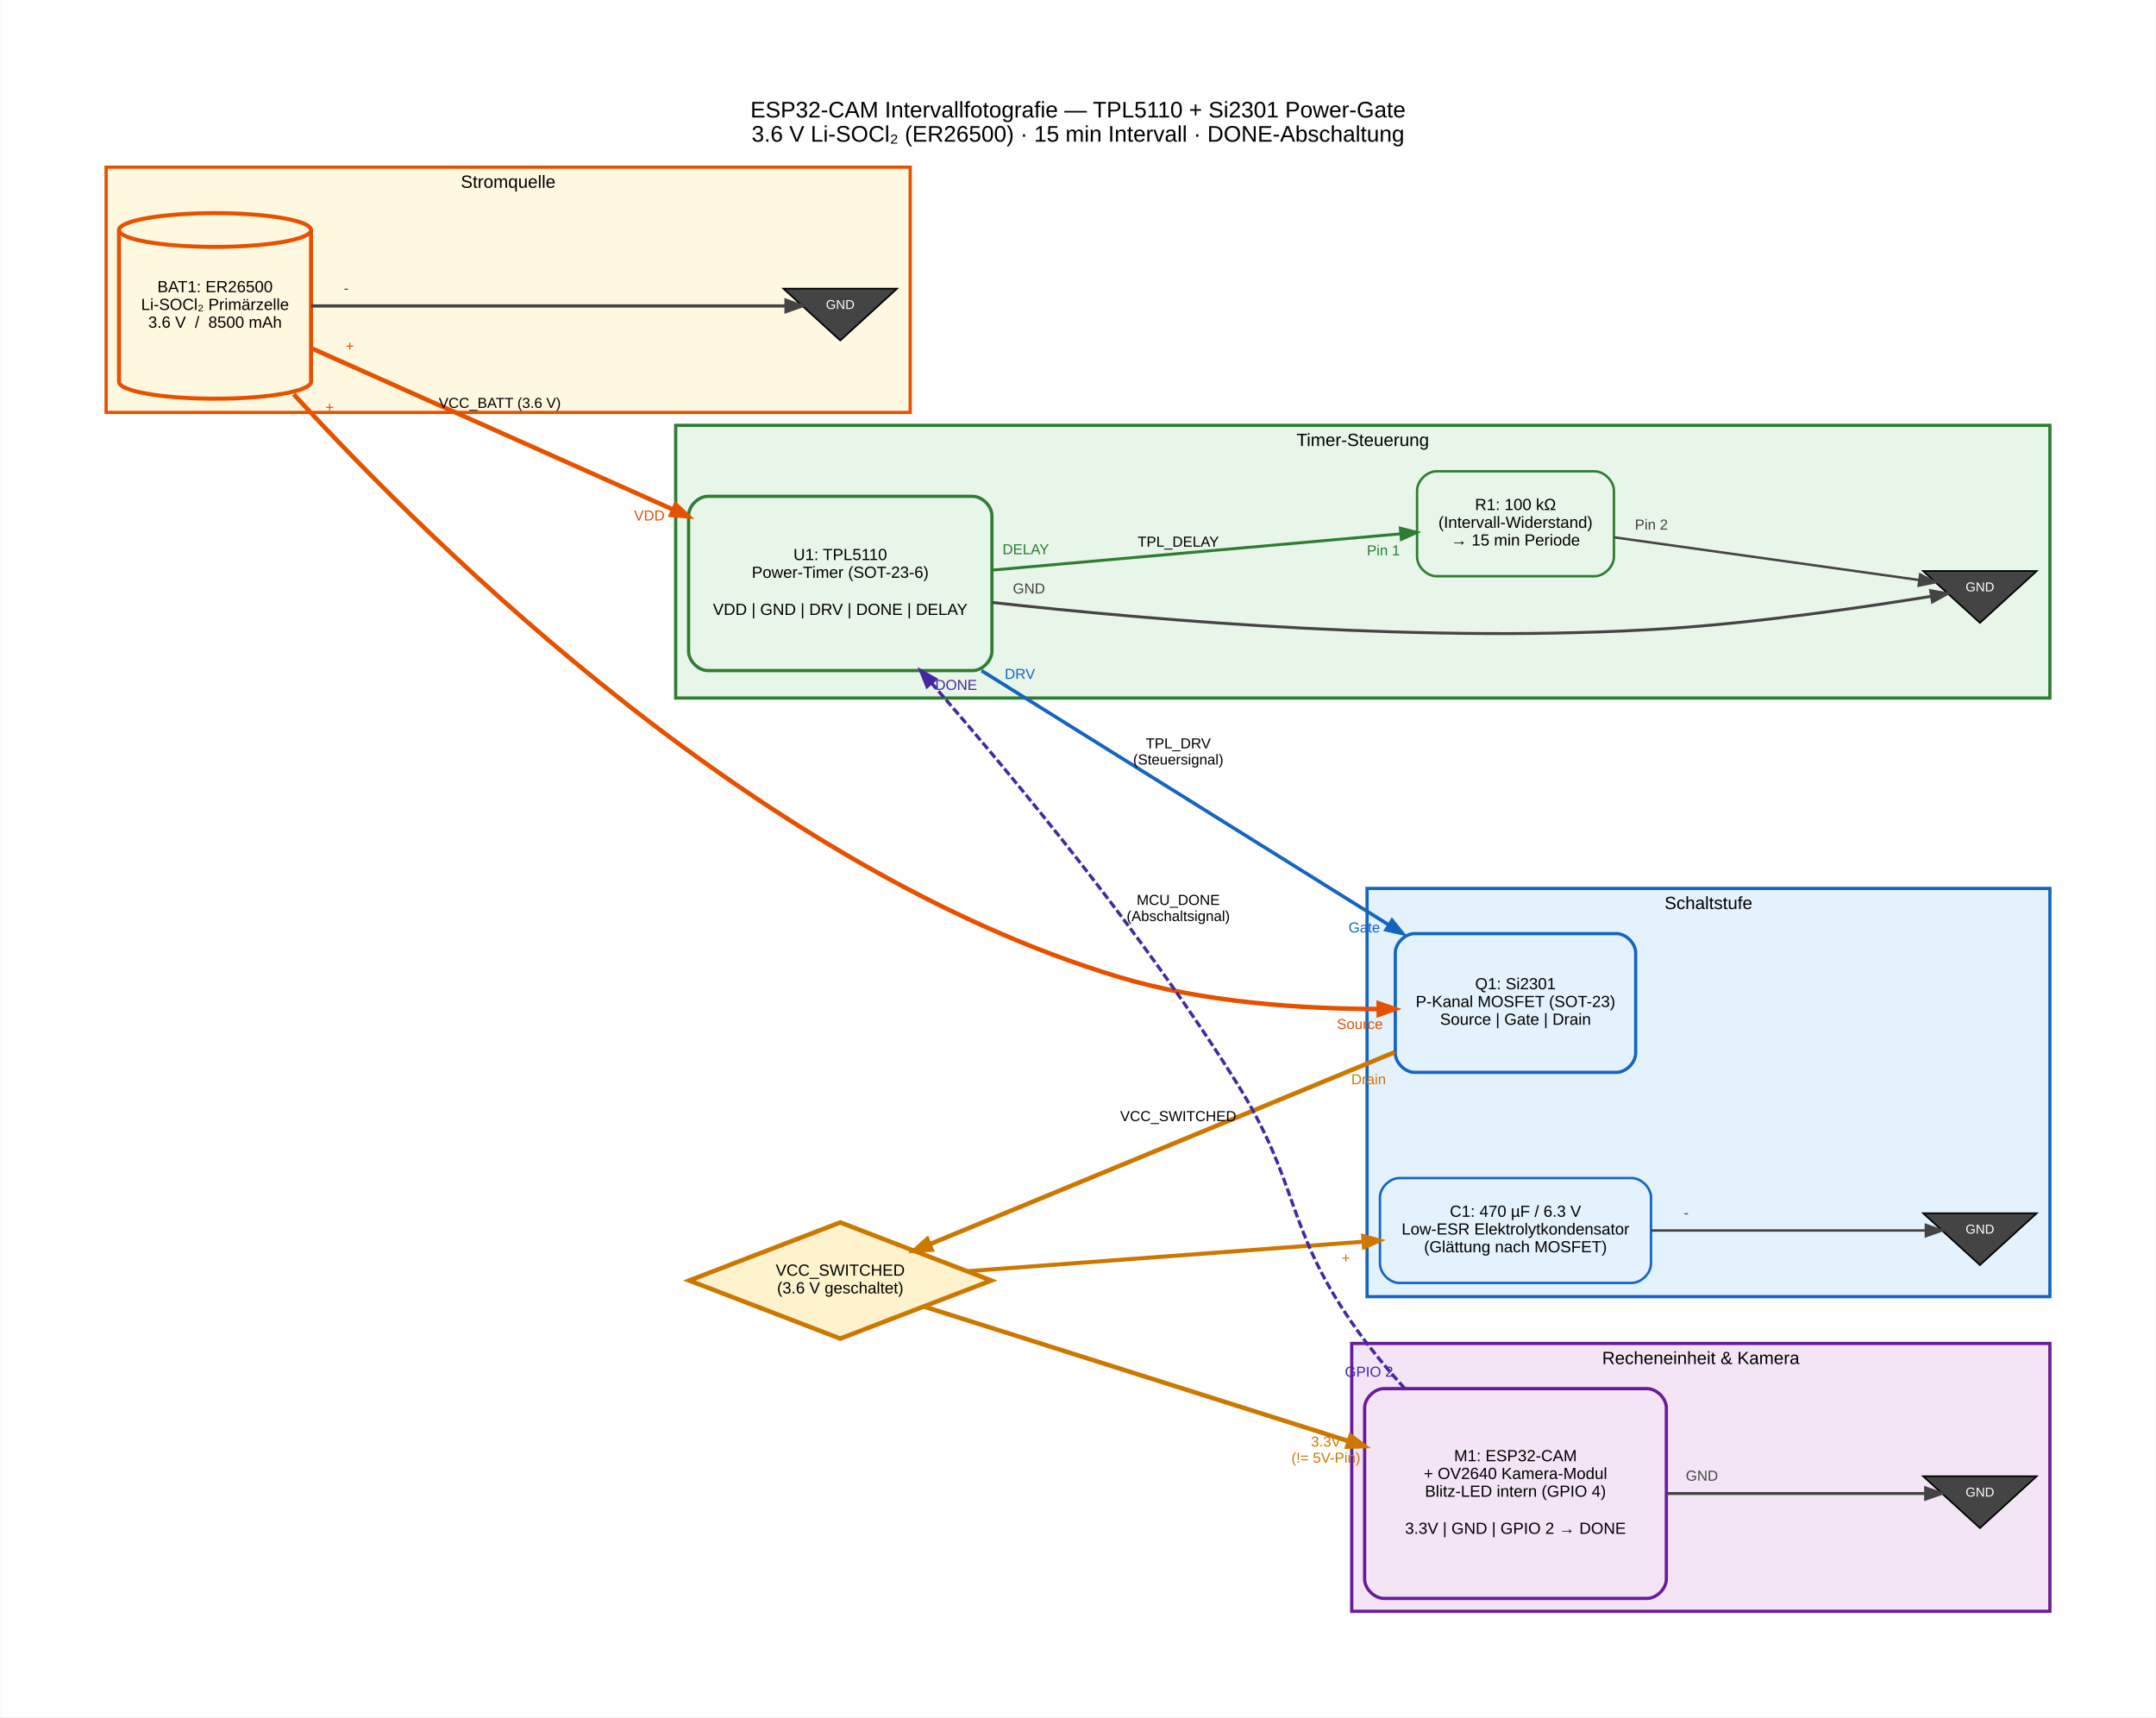
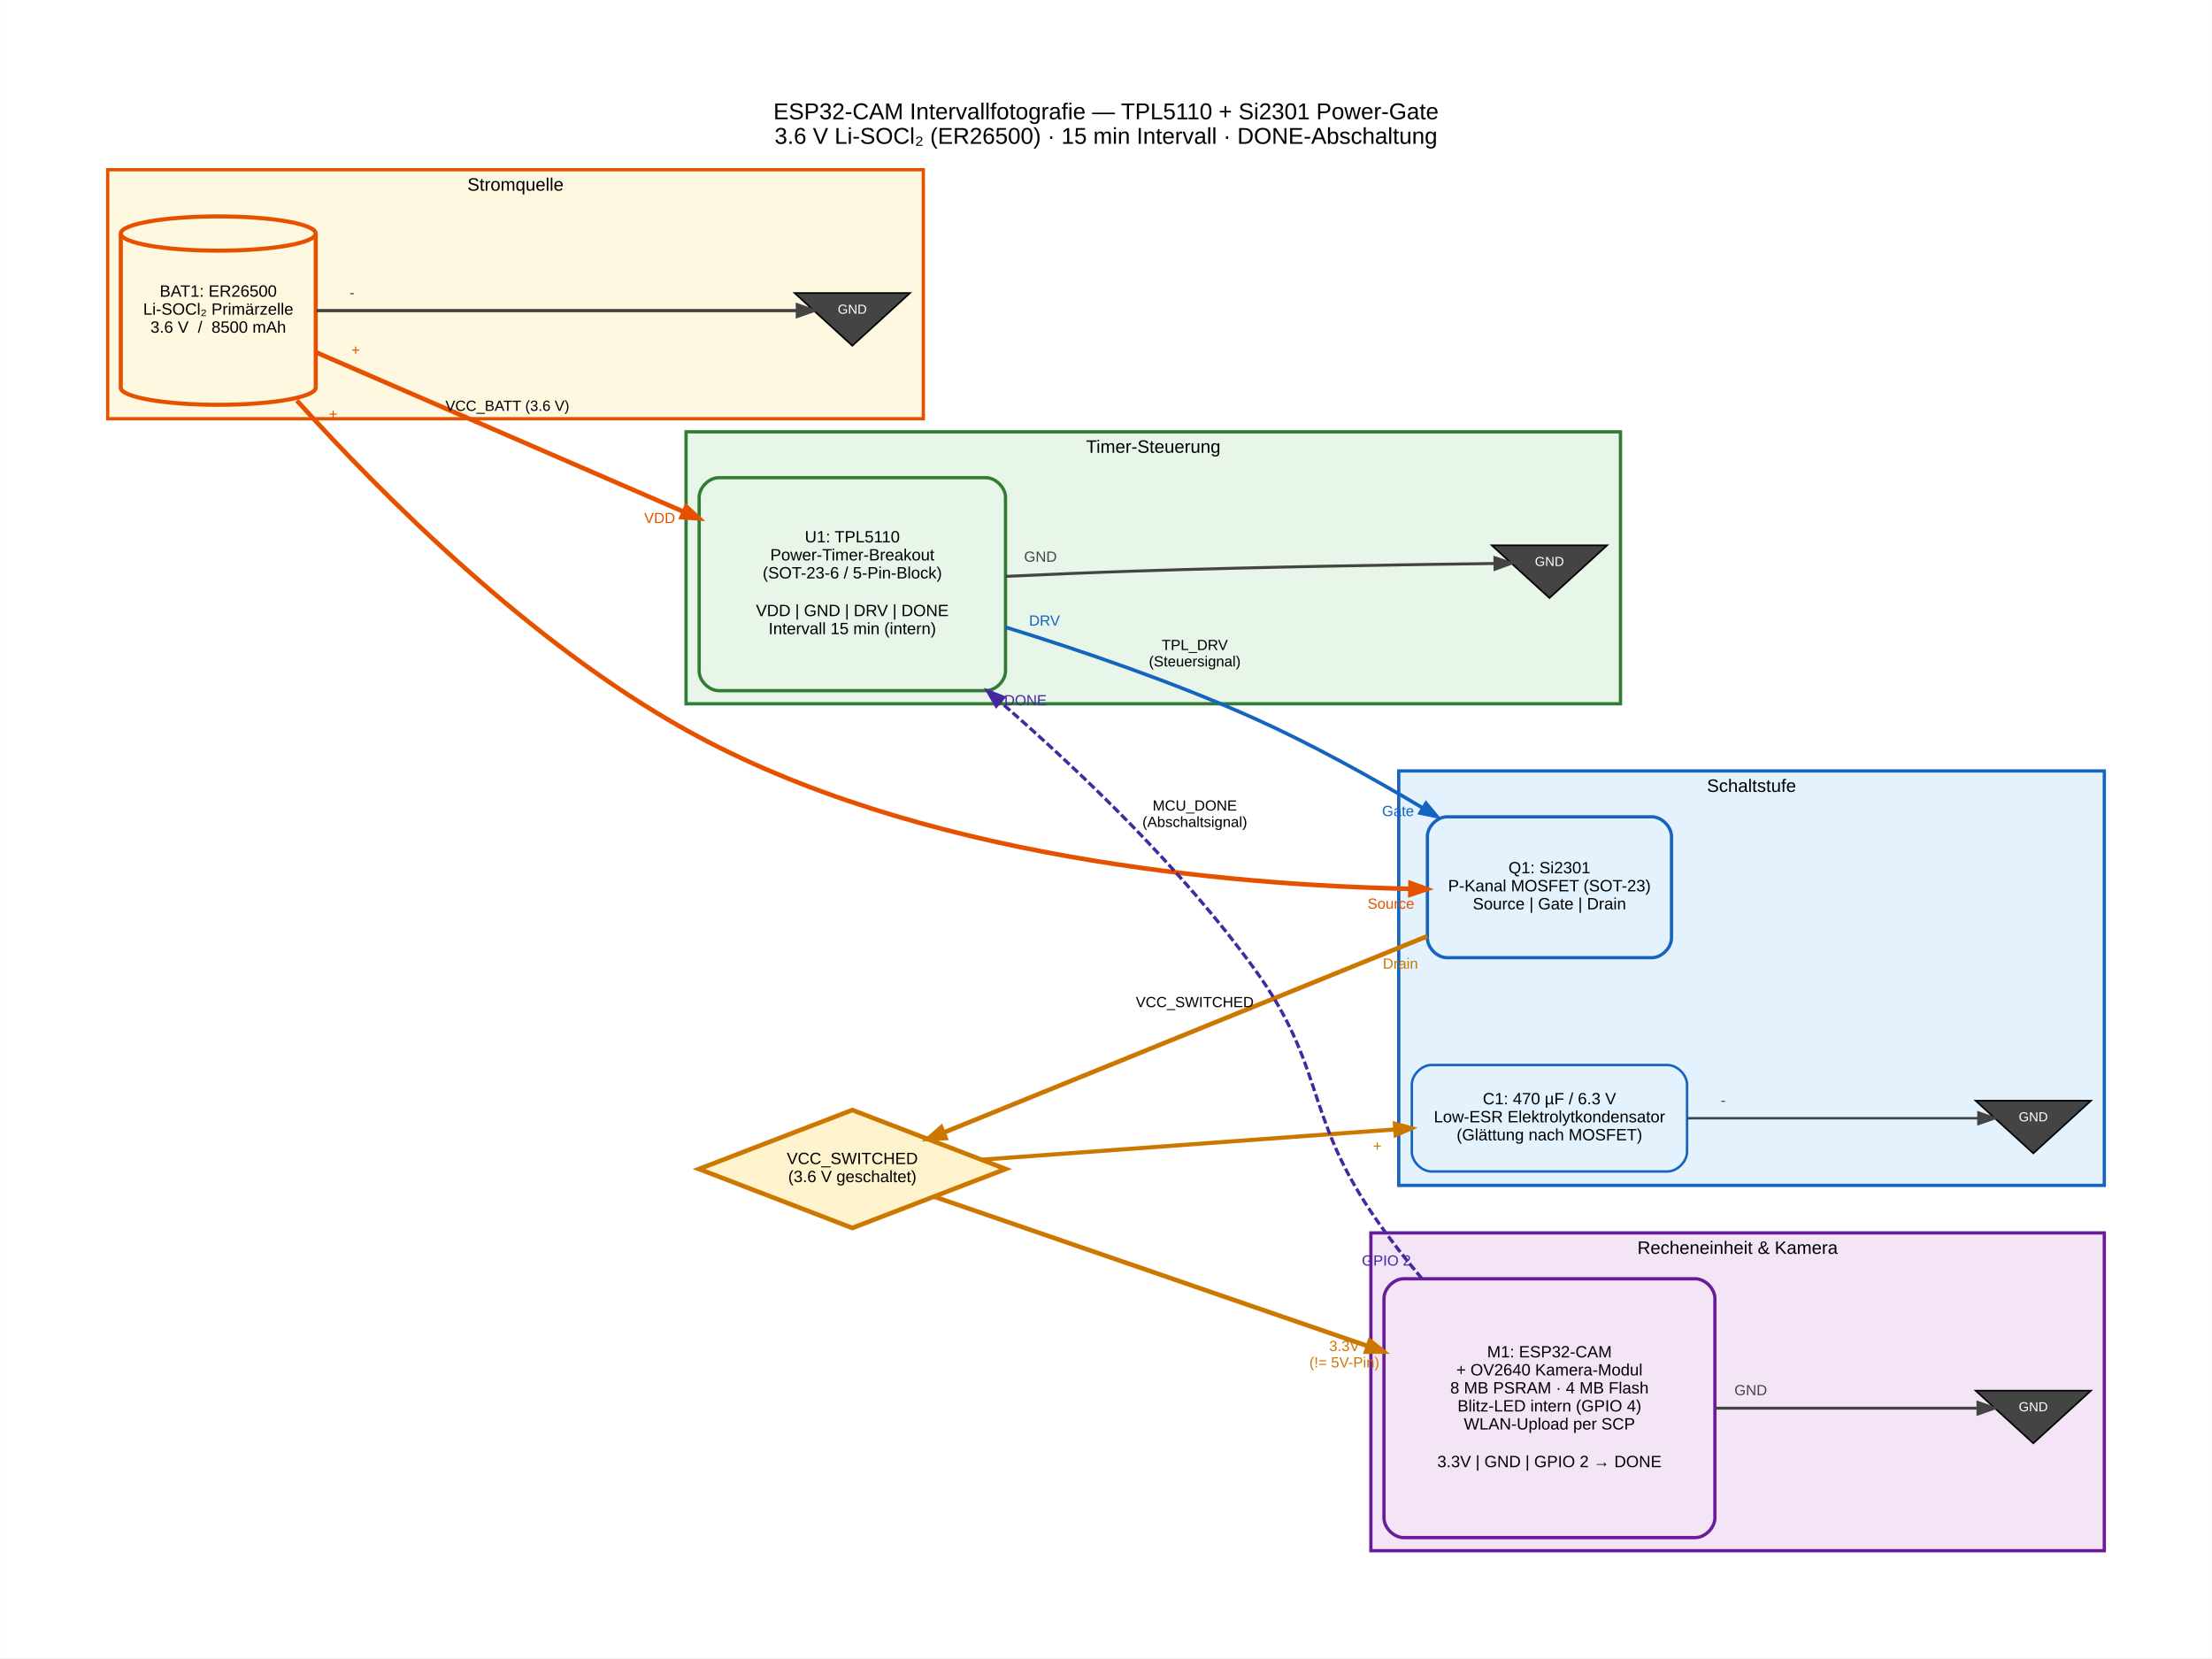
- <svg xmlns="http://www.w3.org/2000/svg" width="1336pt" height="1064pt" viewBox="0.00 0.00 1335.91 1064.20">
-   <g id="graph0" class="graph" transform="scale(1 1) rotate(0) translate(57.6 1006.6)">
-     <polygon fill="white" stroke="transparent" points="-57.6,57.6 -57.6,-1006.6 1278.31,-1006.6 1278.31,57.6 -57.6,57.6" />
-     <text text-anchor="middle" x="610.36" y="-933.8" font-family="Arial" font-size="14.00">ESP32-CAM Intervallfotografie — TPL5110 + Si2301 Power-Gate</text>
-     <text text-anchor="middle" x="610.36" y="-918.8" font-family="Arial" font-size="14.00">3.6 V Li-SOCl₂ (ER26500) · 15 min Intervall · DONE-Abschaltung</text>
+ <svg xmlns="http://www.w3.org/2000/svg" width="1350pt" height="1012pt" viewBox="0.00 0.00 1350.00 1012.20">
+   <g id="graph0" class="graph" transform="scale(1 1) rotate(0) translate(57.6 954.6)">
+     <polygon fill="white" stroke="transparent" points="-57.6,57.6 -57.6,-954.6 1292.4,-954.6 1292.4,57.6 -57.6,57.6" />
+     <text text-anchor="middle" x="617.4" y="-881.8" font-family="Arial" font-size="14.00">ESP32-CAM Intervallfotografie — TPL5110 + Si2301 Power-Gate</text>
+     <text text-anchor="middle" x="617.4" y="-866.8" font-family="Arial" font-size="14.00">3.6 V Li-SOCl₂ (ER26500) · 15 min Intervall · DONE-Abschaltung</text>
    <g id="clust1" class="cluster">
-       <polygon fill="#fff8e1" stroke="#e65100" stroke-width="2" points="8,-751 8,-903 506.36,-903 506.36,-751 8,-751" />
-       <text text-anchor="middle" x="257.18" y="-890.2" font-family="Arial" font-size="11.00">Stromquelle</text>
+       <polygon fill="#fff8e1" stroke="#e65100" stroke-width="2" points="8,-699 8,-851 505.9,-851 505.9,-699 8,-699" />
+       <text text-anchor="middle" x="256.95" y="-838.2" font-family="Arial" font-size="11.00">Stromquelle</text>
    </g>
    <g id="clust2" class="cluster">
-       <polygon fill="#e8f5e9" stroke="#2e7d32" stroke-width="2" points="361,-574 361,-743 1212.71,-743 1212.71,-574 361,-574" />
-       <text text-anchor="middle" x="786.86" y="-730.2" font-family="Arial" font-size="11.00">Timer-Steuerung</text>
+       <polygon fill="#e8f5e9" stroke="#2e7d32" stroke-width="2" points="361.05,-525 361.05,-691 931.45,-691 931.45,-525 361.05,-525" />
+       <text text-anchor="middle" x="646.25" y="-678.2" font-family="Arial" font-size="11.00">Timer-Steuerung</text>
    </g>
    <g id="clust3" class="cluster">
-       <polygon fill="#e3f2fd" stroke="#1565c0" stroke-width="2" points="789.5,-203 789.5,-456 1212.71,-456 1212.71,-203 789.5,-203" />
-       <text text-anchor="middle" x="1001.11" y="-443.2" font-family="Arial" font-size="11.00">Schaltstufe</text>
+       <polygon fill="#e3f2fd" stroke="#1565c0" stroke-width="2" points="796.09,-231 796.09,-484 1226.8,-484 1226.8,-231 796.09,-231" />
+       <text text-anchor="middle" x="1011.45" y="-471.2" font-family="Arial" font-size="11.00">Schaltstufe</text>
    </g>
    <g id="clust4" class="cluster">
-       <polygon fill="#f3e5f5" stroke="#6a1b9a" stroke-width="2" points="780,-8 780,-174 1212.71,-174 1212.71,-8 780,-8" />
-       <text text-anchor="middle" x="996.36" y="-161.2" font-family="Arial" font-size="11.00">Recheneinheit &amp; Kamera</text>
+       <polygon fill="#f3e5f5" stroke="#6a1b9a" stroke-width="2" points="779.09,-8 779.09,-202 1226.8,-202 1226.8,-8 779.09,-8" />
+       <text text-anchor="middle" x="1002.95" y="-189.2" font-family="Arial" font-size="11.00">Recheneinheit &amp; Kamera</text>
    </g>
    <g id="node1" class="node">
-       <polygon fill="#444444" stroke="black" points="463,-795.57 498.21,-827.71 427.79,-827.71 463,-795.57" />
-       <text text-anchor="middle" x="463" y="-815.1" font-family="Arial" font-size="8.00" fill="white">GND</text>
+       <polygon fill="#444444" stroke="black" points="462.55,-743.57 497.76,-775.71 427.33,-775.71 462.55,-743.57" />
+       <text text-anchor="middle" x="462.55" y="-763.1" font-family="Arial" font-size="8.00" fill="white">GND</text>
    </g>
    <g id="node2" class="node">
-       <polygon fill="#444444" stroke="black" points="1169.36,-620.57 1204.57,-652.71 1134.14,-652.71 1169.36,-620.57" />
-       <text text-anchor="middle" x="1169.36" y="-640.1" font-family="Arial" font-size="8.00" fill="white">GND</text>
+       <polygon fill="#444444" stroke="black" points="888.09,-589.57 923.3,-621.71 852.88,-621.71 888.09,-589.57" />
+       <text text-anchor="middle" x="888.09" y="-609.1" font-family="Arial" font-size="8.00" fill="white">GND</text>
    </g>
    <g id="node3" class="node">
-       <polygon fill="#444444" stroke="black" points="1169.36,-222.57 1204.57,-254.71 1134.14,-254.71 1169.36,-222.57" />
-       <text text-anchor="middle" x="1169.36" y="-242.1" font-family="Arial" font-size="8.00" fill="white">GND</text>
+       <polygon fill="#444444" stroke="black" points="1183.45,-250.57 1218.66,-282.71 1148.24,-282.71 1183.45,-250.57" />
+       <text text-anchor="middle" x="1183.45" y="-270.1" font-family="Arial" font-size="8.00" fill="white">GND</text>
    </g>
    <g id="node4" class="node">
-       <polygon fill="#444444" stroke="black" points="1169.36,-59.57 1204.57,-91.71 1134.14,-91.71 1169.36,-59.57" />
-       <text text-anchor="middle" x="1169.36" y="-79.1" font-family="Arial" font-size="8.00" fill="white">GND</text>
+       <polygon fill="#444444" stroke="black" points="1183.45,-73.57 1218.66,-105.71 1148.24,-105.71 1183.45,-73.57" />
+       <text text-anchor="middle" x="1183.45" y="-93.1" font-family="Arial" font-size="8.00" fill="white">GND</text>
    </g>
    <g id="node5" class="node">
-       <polygon fill="#fff3cd" stroke="#cc7700" stroke-width="2.8" points="463,-249 369.41,-213 463,-177 556.59,-213 463,-249" />
-       <text text-anchor="middle" x="463" y="-216" font-family="Arial" font-size="10.00">VCC_SWITCHED</text>
-       <text text-anchor="middle" x="463" y="-205" font-family="Arial" font-size="10.00">(3.6 V geschaltet)</text>
+       <polygon fill="#fff3cd" stroke="#cc7700" stroke-width="2.8" points="462.55,-277 368.95,-241 462.55,-205 556.14,-241 462.55,-277" />
+       <text text-anchor="middle" x="462.55" y="-244" font-family="Arial" font-size="10.00">VCC_SWITCHED</text>
+       <text text-anchor="middle" x="462.55" y="-233" font-family="Arial" font-size="10.00">(3.6 V geschaltet)</text>
+     </g>
+     <g id="node9" class="node">
+       <path fill="#e3f2fd" stroke="#1565c0" stroke-width="1.5" d="M960.09,-304.5C960.09,-304.5 816.09,-304.5 816.09,-304.5 810.09,-304.5 804.09,-298.5 804.09,-292.5 804.09,-292.5 804.09,-251.5 804.09,-251.5 804.09,-245.5 810.09,-239.5 816.09,-239.5 816.09,-239.5 960.09,-239.5 960.09,-239.5 966.09,-239.5 972.09,-245.5 972.09,-251.5 972.09,-251.5 972.09,-292.5 972.09,-292.5 972.09,-298.5 966.09,-304.5 960.09,-304.5" />
+       <text text-anchor="middle" x="888.09" y="-280.5" font-family="Arial" font-size="10.00">C1: 470 µF / 6.3 V</text>
+       <text text-anchor="middle" x="888.09" y="-269.5" font-family="Arial" font-size="10.00">Low-ESR Elektrolytkondensator</text>
+       <text text-anchor="middle" x="888.09" y="-258.5" font-family="Arial" font-size="10.00">(Glättung nach MOSFET)</text>
+     </g>
+     <g id="edge9" class="edge">
+       <path fill="none" stroke="#cc7700" stroke-width="2.5" d="M541.72,-246.72C612.98,-251.94 718.35,-259.65 793.94,-265.18" />
+       <polygon fill="#cc7700" stroke="#cc7700" stroke-width="2.5" points="793.71,-268.67 803.94,-265.91 794.22,-261.69 793.71,-268.67" />
+       <text text-anchor="middle" x="782.99" y="-252.01" font-family="Arial" font-size="9.00" fill="#cc7700">+</text>
    </g>
    <g id="node10" class="node">
-       <path fill="#e3f2fd" stroke="#1565c0" stroke-width="1.5" d="M953.5,-276.5C953.5,-276.5 809.5,-276.5 809.5,-276.5 803.5,-276.5 797.5,-270.5 797.5,-264.5 797.5,-264.5 797.5,-223.5 797.5,-223.5 797.5,-217.5 803.5,-211.5 809.5,-211.5 809.5,-211.5 953.5,-211.5 953.5,-211.5 959.5,-211.5 965.5,-217.5 965.5,-223.5 965.5,-223.5 965.5,-264.5 965.5,-264.5 965.5,-270.5 959.5,-276.5 953.5,-276.5" />
-       <text text-anchor="middle" x="881.5" y="-252.5" font-family="Arial" font-size="10.00">C1: 470 µF / 6.3 V</text>
-       <text text-anchor="middle" x="881.5" y="-241.5" font-family="Arial" font-size="10.00">Low-ESR Elektrolytkondensator</text>
-       <text text-anchor="middle" x="881.5" y="-230.5" font-family="Arial" font-size="10.00">(Glättung nach MOSFET)</text>
+       <path fill="#f3e5f5" stroke="#6a1b9a" stroke-width="2" d="M977.09,-174C977.09,-174 799.09,-174 799.09,-174 793.09,-174 787.09,-168 787.09,-162 787.09,-162 787.09,-28 787.09,-28 787.09,-22 793.09,-16 799.09,-16 799.09,-16 977.09,-16 977.09,-16 983.09,-16 989.09,-22 989.09,-28 989.09,-28 989.09,-162 989.09,-162 989.09,-168 983.09,-174 977.09,-174" />
+       <text text-anchor="middle" x="888.09" y="-126" font-family="Arial" font-size="10.00">M1: ESP32-CAM</text>
+       <text text-anchor="middle" x="888.09" y="-115" font-family="Arial" font-size="10.00">+ OV2640 Kamera-Modul</text>
+       <text text-anchor="middle" x="888.09" y="-104" font-family="Arial" font-size="10.00">8 MB PSRAM · 4 MB Flash</text>
+       <text text-anchor="middle" x="888.09" y="-93" font-family="Arial" font-size="10.00">Blitz-LED intern (GPIO 4)</text>
+       <text text-anchor="middle" x="888.09" y="-82" font-family="Arial" font-size="10.00">WLAN-Upload per SCP</text>
+       <text text-anchor="middle" x="888.09" y="-59" font-family="Arial" font-size="10.00">3.3V | GND | GPIO 2 → DONE</text>
+     </g>
+     <g id="edge10" class="edge">
+       <path fill="none" stroke="#cc7700" stroke-width="2.8" d="M512.55,-224.11C576.88,-201.93 691.67,-162.36 777.27,-132.86" />
+       <polygon fill="#cc7700" stroke="#cc7700" stroke-width="2.8" points="778.46,-136.15 786.77,-129.58 776.18,-129.53 778.46,-136.15" />
+       <text text-anchor="middle" x="762.9" y="-129.88" font-family="Arial" font-size="9.00" fill="#cc7700">3.3V</text>
+       <text text-anchor="middle" x="762.9" y="-119.88" font-family="Arial" font-size="9.00" fill="#cc7700">(!= 5V-Pin)</text>
+     </g>
+     <g id="node6" class="node">
+       <path fill="#fff8e1" stroke="#e65100" stroke-width="2.5" d="M135,-812.05C135,-817.81 108.33,-822.5 75.5,-822.5 42.67,-822.5 16,-817.81 16,-812.05 16,-812.05 16,-717.95 16,-717.95 16,-712.19 42.67,-707.5 75.5,-707.5 108.33,-707.5 135,-712.19 135,-717.95 135,-717.95 135,-812.05 135,-812.05" />
+       <path fill="none" stroke="#e65100" stroke-width="2.5" d="M135,-812.05C135,-806.28 108.33,-801.59 75.5,-801.59 42.67,-801.59 16,-806.28 16,-812.05" />
+       <text text-anchor="middle" x="75.5" y="-773.5" font-family="Arial" font-size="10.00">BAT1: ER26500</text>
+       <text text-anchor="middle" x="75.5" y="-762.5" font-family="Arial" font-size="10.00">Li-SOCl₂ Primärzelle</text>
+       <text text-anchor="middle" x="75.5" y="-751.5" font-family="Arial" font-size="10.00">3.6 V  /  8500 mAh</text>
+     </g>
+     <g id="edge1" class="edge">
+       <path fill="none" stroke="#444444" stroke-width="2" d="M135.4,-765C217.62,-765 363.99,-765 428.95,-765" />
+       <polygon fill="#444444" stroke="#444444" stroke-width="2" points="429.01,-768.5 439.01,-765 429.01,-761.5 429.01,-768.5" />
+       <text text-anchor="middle" x="157.15" y="-772.94" font-family="Arial" font-size="9.00" fill="#444444">-</text>
+     </g>
+     <g id="node7" class="node">
+       <path fill="#e8f5e9" stroke="#2e7d32" stroke-width="2" d="M544.05,-663C544.05,-663 381.05,-663 381.05,-663 375.05,-663 369.05,-657 369.05,-651 369.05,-651 369.05,-545 369.05,-545 369.05,-539 375.05,-533 381.05,-533 381.05,-533 544.05,-533 544.05,-533 550.05,-533 556.05,-539 556.05,-545 556.05,-545 556.05,-651 556.05,-651 556.05,-657 550.05,-663 544.05,-663" />
+       <text text-anchor="middle" x="462.55" y="-623.5" font-family="Arial" font-size="10.00">U1: TPL5110</text>
+       <text text-anchor="middle" x="462.55" y="-612.5" font-family="Arial" font-size="10.00">Power-Timer-Breakout</text>
+       <text text-anchor="middle" x="462.55" y="-601.5" font-family="Arial" font-size="10.00">(SOT-23-6 / 5-Pin-Block)</text>
+       <text text-anchor="middle" x="462.55" y="-578.5" font-family="Arial" font-size="10.00">VDD | GND | DRV | DONE</text>
+       <text text-anchor="middle" x="462.55" y="-567.5" font-family="Arial" font-size="10.00">Intervall 15 min (intern)</text>
+     </g>
+     <g id="edge5" class="edge">
+       <path fill="none" stroke="#e65100" stroke-width="2.8" d="M135.4,-739.45C194.88,-713.66 287.93,-673.3 359.44,-642.28" />
+       <polygon fill="#e65100" stroke="#e65100" stroke-width="2.8" points="361.16,-645.35 368.94,-638.16 358.37,-638.93 361.16,-645.35" />
+       <text text-anchor="middle" x="252" y="-703.8" font-family="Arial" font-size="9.00">VCC_BATT (3.6 V)</text>
+       <text text-anchor="middle" x="344.95" y="-635.31" font-family="Arial" font-size="9.00" fill="#e65100">VDD</text>
+       <text text-anchor="middle" x="159.39" y="-737.9" font-family="Arial" font-size="9.00" fill="#e65100">+</text>
+     </g>
+     <g id="node8" class="node">
+       <path fill="#e3f2fd" stroke="#1565c0" stroke-width="2" d="M950.59,-456C950.59,-456 825.59,-456 825.59,-456 819.59,-456 813.59,-450 813.59,-444 813.59,-444 813.59,-382 813.59,-382 813.59,-376 819.59,-370 825.59,-370 825.59,-370 950.59,-370 950.59,-370 956.59,-370 962.59,-376 962.59,-382 962.59,-382 962.59,-444 962.59,-444 962.59,-450 956.59,-456 950.59,-456" />
+       <text text-anchor="middle" x="888.09" y="-421.5" font-family="Arial" font-size="10.00">Q1: Si2301</text>
+       <text text-anchor="middle" x="888.09" y="-410.5" font-family="Arial" font-size="10.00">P-Kanal MOSFET (SOT-23)</text>
+       <text text-anchor="middle" x="888.09" y="-399.5" font-family="Arial" font-size="10.00">Source | Gate | Drain</text>
+     </g>
+     <g id="edge6" class="edge">
+       <path fill="none" stroke="#e65100" stroke-width="2.8" d="M123.45,-710.13C175.84,-652.19 265.85,-562.04 361.05,-509 502.07,-430.43 694.22,-414.3 802.98,-412.04" />
+       <polygon fill="#e65100" stroke="#e65100" stroke-width="2.8" points="803.3,-415.54 813.24,-411.87 803.18,-408.54 803.3,-415.54" />
+       <text text-anchor="middle" x="791.32" y="-399.9" font-family="Arial" font-size="9.00" fill="#e65100">Source</text>
+       <text text-anchor="middle" x="145.64" y="-698.79" font-family="Arial" font-size="9.00" fill="#e65100">+</text>
+     </g>
+     <g id="edge2" class="edge">
+       <path fill="none" stroke="#444444" stroke-width="1.8" d="M556.12,-602.77C581.7,-603.97 609.47,-605.15 635.09,-606 713.97,-608.62 806.79,-610.03 854.75,-610.63" />
+       <polygon fill="#444444" stroke="#444444" stroke-width="1.8" points="854.8,-614.14 864.84,-610.76 854.88,-607.14 854.8,-614.14" />
+       <text text-anchor="middle" x="577.38" y="-611.71" font-family="Arial" font-size="9.00" fill="#444444">GND</text>
+     </g>
+     <g id="edge7" class="edge">
+       <path fill="none" stroke="#1565c0" stroke-width="2.2" d="M556.07,-571.74C602.53,-557.37 659.19,-538 708.09,-516 742.91,-500.33 779.73,-479.88 810.87,-461.33" />
+       <polygon fill="#1565c0" stroke="#1565c0" stroke-width="2.2" points="812.72,-464.3 819.5,-456.15 809.12,-458.3 812.72,-464.3" />
+       <text text-anchor="middle" x="671.59" y="-557.8" font-family="Arial" font-size="9.00">TPL_DRV</text>
+       <text text-anchor="middle" x="671.59" y="-547.8" font-family="Arial" font-size="9.00">(Steuersignal)</text>
+       <text text-anchor="middle" x="795.63" y="-456.45" font-family="Arial" font-size="9.00" fill="#1565c0">Gate</text>
+       <text text-anchor="middle" x="579.86" y="-572.71" font-family="Arial" font-size="9.00" fill="#1565c0">DRV</text>
+     </g>
+     <g id="edge8" class="edge">
+       <path fill="none" stroke="#cc7700" stroke-width="2.8" d="M813.44,-383.09C729.27,-348.91 593.46,-293.76 518.19,-263.19" />
+       <polygon fill="#cc7700" stroke="#cc7700" stroke-width="2.8" points="519.46,-259.93 508.87,-259.41 516.82,-266.41 519.46,-259.93" />
+       <text text-anchor="middle" x="671.59" y="-339.8" font-family="Arial" font-size="9.00">VCC_SWITCHED</text>
+       <text text-anchor="middle" x="797.11" y="-363.31" font-family="Arial" font-size="9.00" fill="#cc7700">Drain</text>
+     </g>
+     <g id="edge3" class="edge">
+       <path fill="none" stroke="#444444" stroke-width="1.5" d="M972.37,-272C1031.4,-272 1107.39,-272 1149.91,-272" />
+       <polygon fill="#444444" stroke="#444444" stroke-width="1.5" points="1149.97,-275.5 1159.97,-272 1149.97,-268.5 1149.97,-275.5" />
+       <text text-anchor="middle" x="994.12" y="-279.94" font-family="Arial" font-size="9.00" fill="#444444">-</text>
+     </g>
+     <g id="edge4" class="edge">
+       <path fill="none" stroke="#444444" stroke-width="1.8" d="M989.23,-95C1045.06,-95 1110.93,-95 1149.55,-95" />
+       <polygon fill="#444444" stroke="#444444" stroke-width="1.8" points="1149.69,-98.5 1159.69,-95 1149.69,-91.5 1149.69,-98.5" />
+       <text text-anchor="middle" x="1010.98" y="-102.94" font-family="Arial" font-size="9.00" fill="#444444">GND</text>
    </g>
    <g id="edge11" class="edge">
-       <path fill="none" stroke="#cc7700" stroke-width="2.5" d="M541.85,-218.79C611.34,-223.97 713.23,-231.55 787.09,-237.05" />
-       <polygon fill="#cc7700" stroke="#cc7700" stroke-width="2.5" points="787.09,-240.56 797.32,-237.81 787.61,-233.58 787.09,-240.56" />
-       <text text-anchor="middle" x="776.38" y="-223.88" font-family="Arial" font-size="9.00" fill="#cc7700">+</text>
-     </g>
-     <g id="node11" class="node">
-       <path fill="#f3e5f5" stroke="#6a1b9a" stroke-width="2" d="M963,-146C963,-146 800,-146 800,-146 794,-146 788,-140 788,-134 788,-134 788,-28 788,-28 788,-22 794,-16 800,-16 800,-16 963,-16 963,-16 969,-16 975,-22 975,-28 975,-28 975,-134 975,-134 975,-140 969,-146 963,-146" />
-       <text text-anchor="middle" x="881.5" y="-101" font-family="Arial" font-size="10.00">M1: ESP32-CAM</text>
-       <text text-anchor="middle" x="881.5" y="-90" font-family="Arial" font-size="10.00">+ OV2640 Kamera-Modul</text>
-       <text text-anchor="middle" x="881.5" y="-79" font-family="Arial" font-size="10.00">Blitz-LED intern (GPIO 4)</text>
-       <text text-anchor="middle" x="881.5" y="-56" font-family="Arial" font-size="10.00">3.3V | GND | GPIO 2 → DONE</text>
-     </g>
-     <g id="edge12" class="edge">
-       <path fill="none" stroke="#cc7700" stroke-width="2.8" d="M515.07,-196.81C580.26,-176.15 694.59,-139.92 778.04,-113.47" />
-       <polygon fill="#cc7700" stroke="#cc7700" stroke-width="2.8" points="779.33,-116.73 787.81,-110.38 777.22,-110.06 779.33,-116.73" />
-       <text text-anchor="middle" x="764.01" y="-110.08" font-family="Arial" font-size="9.00" fill="#cc7700">3.3V</text>
-       <text text-anchor="middle" x="764.01" y="-100.08" font-family="Arial" font-size="9.00" fill="#cc7700">(!= 5V-Pin)</text>
-     </g>
-     <g id="node6" class="node">
-       <path fill="#fff8e1" stroke="#e65100" stroke-width="2.5" d="M135,-864.05C135,-869.81 108.33,-874.5 75.5,-874.5 42.67,-874.5 16,-869.81 16,-864.05 16,-864.05 16,-769.95 16,-769.95 16,-764.19 42.67,-759.5 75.5,-759.5 108.33,-759.5 135,-764.19 135,-769.95 135,-769.95 135,-864.05 135,-864.05" />
-       <path fill="none" stroke="#e65100" stroke-width="2.5" d="M135,-864.05C135,-858.28 108.33,-853.59 75.5,-853.59 42.67,-853.59 16,-858.28 16,-864.05" />
-       <text text-anchor="middle" x="75.5" y="-825.5" font-family="Arial" font-size="10.00">BAT1: ER26500</text>
-       <text text-anchor="middle" x="75.5" y="-814.5" font-family="Arial" font-size="10.00">Li-SOCl₂ Primärzelle</text>
-       <text text-anchor="middle" x="75.5" y="-803.5" font-family="Arial" font-size="10.00">3.6 V  /  8500 mAh</text>
-     </g>
-     <g id="edge1" class="edge">
-       <path fill="none" stroke="#444444" stroke-width="2" d="M135.05,-817C217.25,-817 364.1,-817 429.29,-817" />
-       <polygon fill="#444444" stroke="#444444" stroke-width="2" points="429.39,-820.5 439.39,-817 429.39,-813.5 429.39,-820.5" />
-       <text text-anchor="middle" x="156.8" y="-824.94" font-family="Arial" font-size="9.00" fill="#444444">-</text>
-     </g>
-     <g id="node7" class="node">
-       <path fill="#e8f5e9" stroke="#2e7d32" stroke-width="2" d="M545,-699C545,-699 381,-699 381,-699 375,-699 369,-693 369,-687 369,-687 369,-603 369,-603 369,-597 375,-591 381,-591 381,-591 545,-591 545,-591 551,-591 557,-597 557,-603 557,-603 557,-687 557,-687 557,-693 551,-699 545,-699" />
-       <text text-anchor="middle" x="463" y="-659.5" font-family="Arial" font-size="10.00">U1: TPL5110</text>
-       <text text-anchor="middle" x="463" y="-648.5" font-family="Arial" font-size="10.00">Power-Timer (SOT-23-6)</text>
-       <text text-anchor="middle" x="463" y="-625.5" font-family="Arial" font-size="10.00">VDD | GND | DRV | DONE | DELAY</text>
-     </g>
-     <g id="edge6" class="edge">
-       <path fill="none" stroke="#e65100" stroke-width="2.8" d="M135.05,-790.88C194.41,-764.39 287.5,-722.86 359.18,-690.87" />
-       <polygon fill="#e65100" stroke="#e65100" stroke-width="2.8" points="361,-693.9 368.71,-686.63 358.15,-687.5 361,-693.9" />
-       <text text-anchor="middle" x="252" y="-753.8" font-family="Arial" font-size="9.00">VCC_BATT (3.6 V)</text>
-       <text text-anchor="middle" x="344.71" y="-684.03" font-family="Arial" font-size="9.00" fill="#e65100">VDD</text>
-       <text text-anchor="middle" x="159.05" y="-789.08" font-family="Arial" font-size="9.00" fill="#e65100">+</text>
-     </g>
-     <g id="node9" class="node">
-       <path fill="#e3f2fd" stroke="#1565c0" stroke-width="2" d="M944,-428C944,-428 819,-428 819,-428 813,-428 807,-422 807,-416 807,-416 807,-354 807,-354 807,-348 813,-342 819,-342 819,-342 944,-342 944,-342 950,-342 956,-348 956,-354 956,-354 956,-416 956,-416 956,-422 950,-428 944,-428" />
-       <text text-anchor="middle" x="881.5" y="-393.5" font-family="Arial" font-size="10.00">Q1: Si2301</text>
-       <text text-anchor="middle" x="881.5" y="-382.5" font-family="Arial" font-size="10.00">P-Kanal MOSFET (SOT-23)</text>
-       <text text-anchor="middle" x="881.5" y="-371.5" font-family="Arial" font-size="10.00">Source | Gate | Drain</text>
-     </g>
-     <g id="edge7" class="edge">
-       <path fill="none" stroke="#e65100" stroke-width="2.8" d="M124.27,-762.27C213.18,-665.33 415.18,-467.39 636,-401 687.91,-385.39 748.73,-381.36 796.72,-381.24" />
-       <polygon fill="#e65100" stroke="#e65100" stroke-width="2.8" points="796.75,-384.74 806.76,-381.28 796.77,-377.74 796.75,-384.74" />
-       <text text-anchor="middle" x="785.04" y="-368.86" font-family="Arial" font-size="9.00" fill="#e65100">Source</text>
-       <text text-anchor="middle" x="146.56" y="-751.17" font-family="Arial" font-size="9.00" fill="#e65100">+</text>
-     </g>
-     <g id="edge2" class="edge">
-       <path fill="none" stroke="#444444" stroke-width="1.8" d="M557.28,-633.23C659.74,-621.85 829.15,-607.61 975,-617 1033.41,-620.76 1101.14,-630.85 1138.94,-637" />
-       <polygon fill="#444444" stroke="#444444" stroke-width="1.8" points="1138.79,-640.52 1149.22,-638.7 1139.93,-633.61 1138.79,-640.52" />
-       <text text-anchor="middle" x="579.98" y="-638.81" font-family="Arial" font-size="9.00" fill="#444444">GND</text>
-     </g>
-     <g id="node8" class="node">
-       <path fill="#e8f5e9" stroke="#2e7d32" stroke-width="1.5" d="M930.5,-714.5C930.5,-714.5 832.5,-714.5 832.5,-714.5 826.5,-714.5 820.5,-708.5 820.5,-702.5 820.5,-702.5 820.5,-661.5 820.5,-661.5 820.5,-655.5 826.5,-649.5 832.5,-649.5 832.5,-649.5 930.5,-649.5 930.5,-649.5 936.5,-649.5 942.5,-655.5 942.5,-661.5 942.5,-661.5 942.5,-702.5 942.5,-702.5 942.5,-708.5 936.5,-714.5 930.5,-714.5" />
-       <text text-anchor="middle" x="881.5" y="-690.5" font-family="Arial" font-size="10.00">R1: 100 kΩ</text>
-       <text text-anchor="middle" x="881.5" y="-679.5" font-family="Arial" font-size="10.00">(Intervall-Widerstand)</text>
-       <text text-anchor="middle" x="881.5" y="-668.5" font-family="Arial" font-size="10.00">→ 15 min Periode</text>
-     </g>
-     <g id="edge9" class="edge">
-       <path fill="none" stroke="#2e7d32" stroke-width="1.8" d="M557.21,-653.28C633.89,-660.09 740.9,-669.6 810.43,-675.78" />
-       <polygon fill="#2e7d32" stroke="#2e7d32" stroke-width="1.8" points="810.14,-679.26 820.41,-676.66 810.76,-672.29 810.14,-679.26" />
-       <text text-anchor="middle" x="672.5" y="-667.8" font-family="Arial" font-size="9.00">TPL_DELAY</text>
-       <text text-anchor="middle" x="799.65" y="-662.43" font-family="Arial" font-size="9.00" fill="#2e7d32">Pin 1</text>
-       <text text-anchor="middle" x="577.98" y="-663.11" font-family="Arial" font-size="9.00" fill="#2e7d32">DELAY</text>
-     </g>
-     <g id="edge8" class="edge">
-       <path fill="none" stroke="#1565c0" stroke-width="2.2" d="M550.55,-590.97C624.99,-544.5 731.38,-478.09 803.04,-433.35" />
-       <polygon fill="#1565c0" stroke="#1565c0" stroke-width="2.2" points="804.98,-436.27 811.61,-428.01 801.27,-430.33 804.98,-436.27" />
-       <text text-anchor="middle" x="672.5" y="-542.8" font-family="Arial" font-size="9.00">TPL_DRV</text>
-       <text text-anchor="middle" x="672.5" y="-532.8" font-family="Arial" font-size="9.00">(Steuersignal)</text>
-       <text text-anchor="middle" x="787.79" y="-428.72" font-family="Arial" font-size="9.00" fill="#1565c0">Gate</text>
-       <text text-anchor="middle" x="574.37" y="-585.86" font-family="Arial" font-size="9.00" fill="#1565c0">DRV</text>
-     </g>
-     <g id="edge3" class="edge">
-       <path fill="none" stroke="#444444" stroke-width="1.5" d="M942.77,-673.57C999.88,-665.57 1083.81,-653.83 1131.55,-647.15" />
-       <polygon fill="#444444" stroke="#444444" stroke-width="1.5" points="1132.32,-650.58 1141.74,-645.72 1131.35,-643.64 1132.32,-650.58" />
-       <text text-anchor="middle" x="965.72" y="-678.4" font-family="Arial" font-size="9.00" fill="#444444">Pin 2</text>
-     </g>
-     <g id="edge10" class="edge">
-       <path fill="none" stroke="#cc7700" stroke-width="2.8" d="M806.72,-354.53C724.15,-320.43 592.32,-265.99 518.54,-235.53" />
-       <polygon fill="#cc7700" stroke="#cc7700" stroke-width="2.8" points="519.55,-232.15 508.97,-231.57 516.88,-238.62 519.55,-232.15" />
-       <text text-anchor="middle" x="672.5" y="-311.8" font-family="Arial" font-size="9.00">VCC_SWITCHED</text>
-       <text text-anchor="middle" x="790.48" y="-334.65" font-family="Arial" font-size="9.00" fill="#cc7700">Drain</text>
-     </g>
-     <g id="edge4" class="edge">
-       <path fill="none" stroke="#444444" stroke-width="1.5" d="M965.57,-244C1022.31,-244 1094.42,-244 1135.58,-244" />
-       <polygon fill="#444444" stroke="#444444" stroke-width="1.5" points="1135.85,-247.5 1145.85,-244 1135.85,-240.5 1135.85,-247.5" />
-       <text text-anchor="middle" x="987.32" y="-251.94" font-family="Arial" font-size="9.00" fill="#444444">-</text>
-     </g>
-     <g id="edge5" class="edge">
-       <path fill="none" stroke="#444444" stroke-width="1.8" d="M975.31,-81C1030.3,-81 1096.61,-81 1135.47,-81" />
-       <polygon fill="#444444" stroke="#444444" stroke-width="1.8" points="1135.67,-84.5 1145.67,-81 1135.67,-77.5 1135.67,-84.5" />
-       <text text-anchor="middle" x="997.06" y="-88.94" font-family="Arial" font-size="9.00" fill="#444444">GND</text>
-     </g>
-     <g id="edge13" class="edge">
-       <path fill="none" stroke="#4527a0" stroke-width="2" stroke-dasharray="5,2" d="M812.81,-146.14C801.11,-159.08 789.64,-173.01 780,-187 738.62,-247.09 747.63,-273.11 709,-335 651.78,-426.66 572.22,-522.88 519.48,-583.36" />
-       <polygon fill="#4527a0" stroke="#4527a0" stroke-width="2" points="516.81,-581.09 512.86,-590.92 522.08,-585.7 516.81,-581.09" />
-       <text text-anchor="middle" x="672.5" y="-445.8" font-family="Arial" font-size="9.00">MCU_DONE</text>
-       <text text-anchor="middle" x="672.5" y="-435.8" font-family="Arial" font-size="9.00">(Abschaltsignal)</text>
-       <text text-anchor="middle" x="534.82" y="-579.03" font-family="Arial" font-size="9.00" fill="#4527a0">DONE</text>
-       <text text-anchor="middle" x="790.74" y="-153.38" font-family="Arial" font-size="9.00" fill="#4527a0">GPIO 2</text>
+       <path fill="none" stroke="#4527a0" stroke-width="2" stroke-dasharray="5,2" d="M810.28,-174.07C799.17,-187.24 788.37,-201.14 779.09,-215 738.5,-275.62 750.86,-303.89 708.09,-363 663.94,-424.03 602.84,-482.75 552.77,-526.23" />
+       <polygon fill="#4527a0" stroke="#4527a0" stroke-width="2" points="550.43,-523.62 545.14,-532.8 555,-528.92 550.43,-523.62" />
+       <text text-anchor="middle" x="671.59" y="-459.8" font-family="Arial" font-size="9.00">MCU_DONE</text>
+       <text text-anchor="middle" x="671.59" y="-449.8" font-family="Arial" font-size="9.00">(Abschaltsignal)</text>
+       <text text-anchor="middle" x="568.24" y="-524.08" font-family="Arial" font-size="9.00" fill="#4527a0">DONE</text>
+       <text text-anchor="middle" x="788.55" y="-182.05" font-family="Arial" font-size="9.00" fill="#4527a0">GPIO 2</text>
    </g>
  </g>
</svg>
